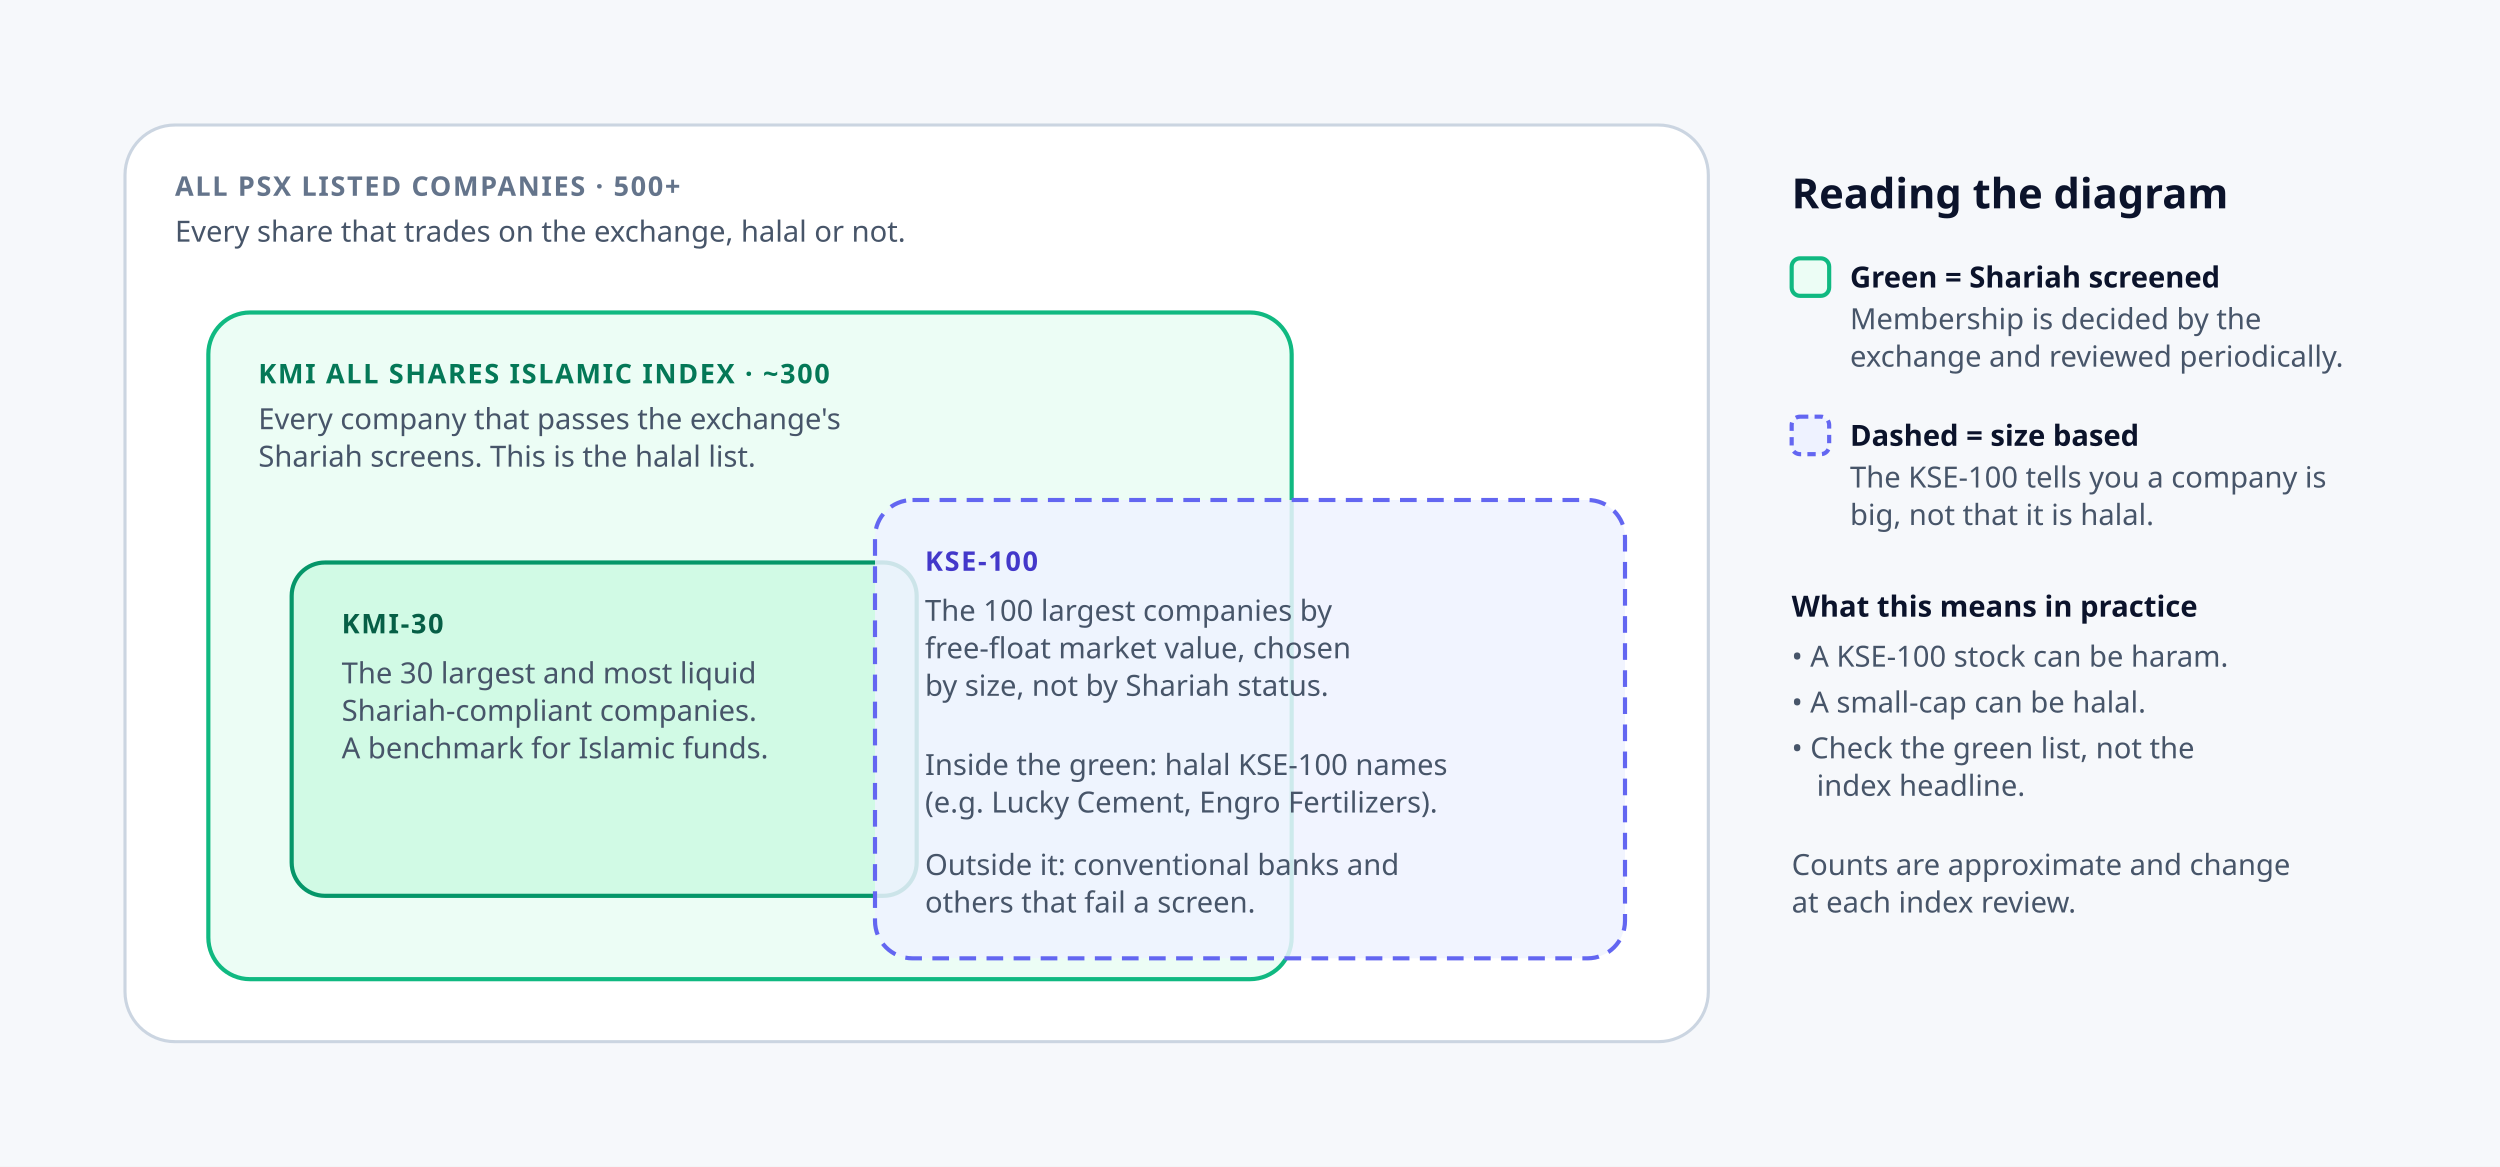
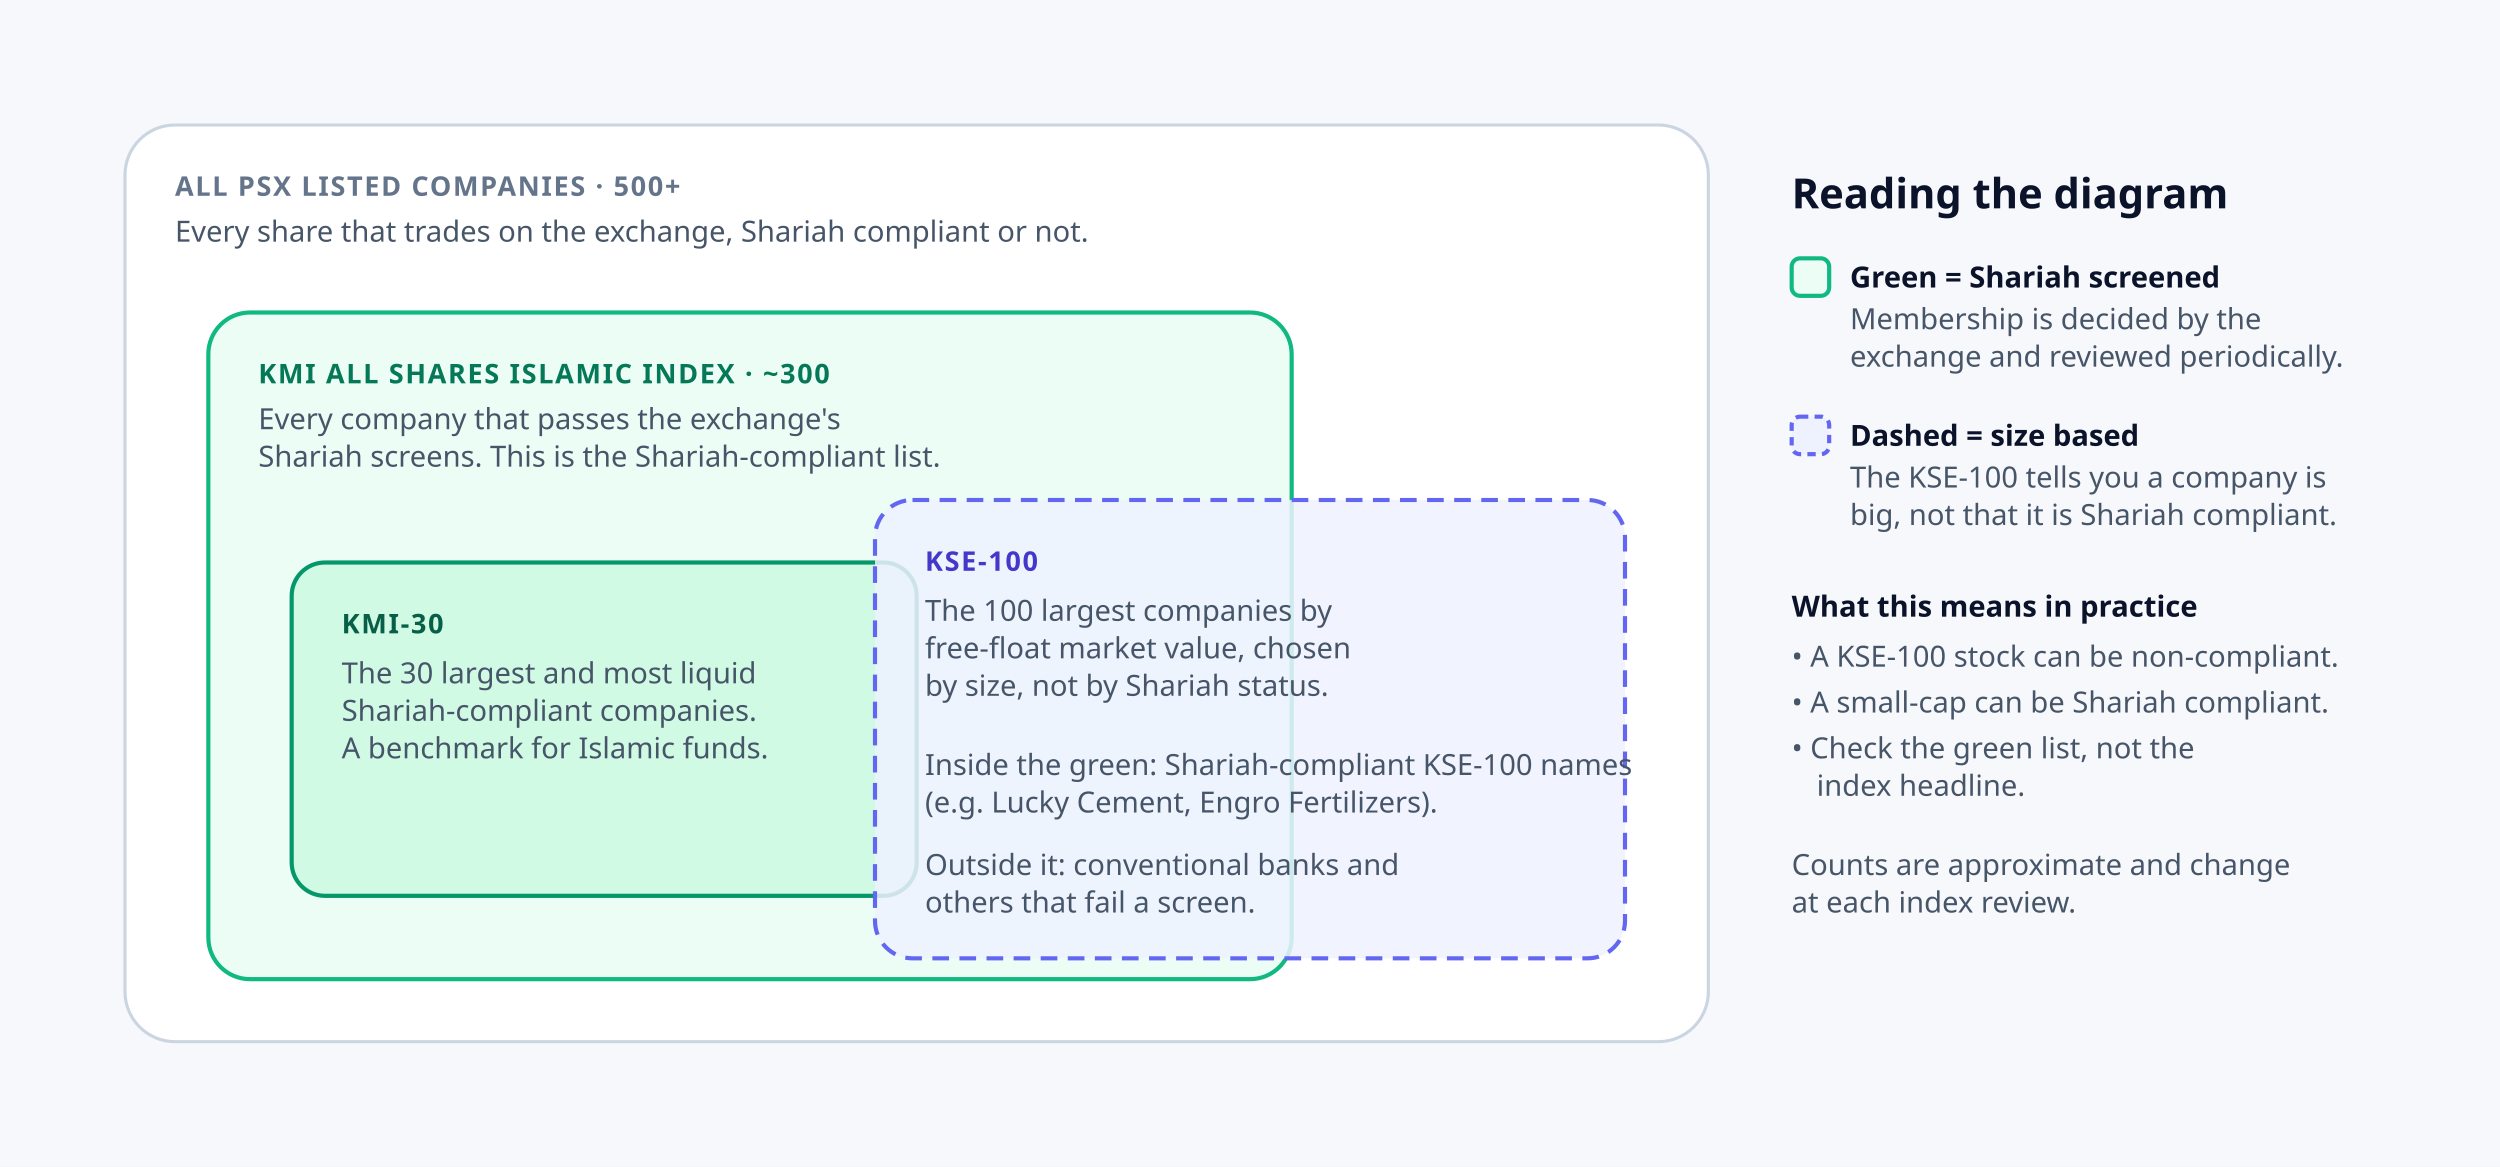
<svg xmlns="http://www.w3.org/2000/svg" viewBox="0 0 1200 560" width="1200" height="560" role="img" aria-labelledby="t d">
  <defs>
    <style>
      .h{font:700 20px 'DM Sans',system-ui,sans-serif;fill:#0b132b}
      .s{font:400 14px 'DM Sans',system-ui,sans-serif;fill:#475569}
      .l{font:700 14px 'DM Sans',system-ui,sans-serif;fill:#0b132b}
      .k{font:700 13px 'DM Sans',system-ui,sans-serif;letter-spacing:.06em}
    </style>
  </defs>
  <rect width="1200" height="560" fill="#f6f8fb" />
  <rect x="60" y="60" width="760" height="440" rx="24" fill="#ffffff" stroke="#cbd5e1" stroke-width="1.5" />
  <text class="k" x="84" y="94" fill="#64748b">ALL PSX LISTED COMPANIES · 500+</text>
-   <text class="s" x="84" y="116">Every share that trades on the exchange, halal or not.</text>
+   <text class="s" x="84" y="116">Every share that trades on the exchange, Shariah compliant or not.</text>
  <rect x="100" y="150" width="520" height="320" rx="20" fill="#ecfdf5" stroke="#10b981" stroke-width="2" />
  <text class="k" x="124" y="184" fill="#047857">KMI ALL SHARES ISLAMIC INDEX · ~300</text>
  <text class="s" x="124" y="206">Every company that passes the exchange's</text>
-   <text class="s" x="124" y="224">Shariah screens. This is the halal list.</text>
+   <text class="s" x="124" y="224">Shariah screens. This is the Shariah-compliant list.</text>
  <rect x="140" y="270" width="300" height="160" rx="16" fill="#d1fae5" stroke="#059669" stroke-width="2" />
  <text class="k" x="164" y="304" fill="#065f46">KMI-30</text>
  <text class="s" x="164" y="328">The 30 largest and most liquid</text>
  <text class="s" x="164" y="346">Shariah-compliant companies.</text>
  <text class="s" x="164" y="364">A benchmark for Islamic funds.</text>
  <rect x="420" y="240" width="360" height="220" rx="18" fill="#eef2ff" fill-opacity="0.85" stroke="#6366f1" stroke-width="2" stroke-dasharray="8 5" />
  <text class="k" x="444" y="274" fill="#4338ca">KSE-100</text>
  <text class="s" x="444" y="298">The 100 largest companies by</text>
  <text class="s" x="444" y="316">free-float market value, chosen</text>
  <text class="s" x="444" y="334">by size, not by Shariah status.</text>
-   <text class="s" x="444" y="372">Inside the green: halal KSE-100 names</text>
+   <text class="s" x="444" y="372">Inside the green: Shariah-compliant KSE-100 names</text>
  <text class="s" x="444" y="390">(e.g. Lucky Cement, Engro Fertilizers).</text>
  <text class="s" x="444" y="420">Outside it: conventional banks and</text>
  <text class="s" x="444" y="438">others that fail a screen.</text>
  <g transform="translate(860,80)">
    <text class="h" x="0" y="20">Reading the diagram</text>
    <rect x="0" y="44" width="18" height="18" rx="4" fill="#ecfdf5" stroke="#10b981" stroke-width="2" />
    <text class="l" x="28" y="58">Green = Shariah screened</text>
    <text class="s" x="28" y="78">Membership is decided by the</text>
    <text class="s" x="28" y="96">exchange and reviewed periodically.</text>
    <rect x="0" y="120" width="18" height="18" rx="4" fill="#eef2ff" stroke="#6366f1" stroke-width="2" stroke-dasharray="4 3" />
    <text class="l" x="28" y="134">Dashed = size based</text>
    <text class="s" x="28" y="154">The KSE-100 tells you a company is</text>
-     <text class="s" x="28" y="172">big, not that it is halal.</text>
+     <text class="s" x="28" y="172">big, not that it is Shariah compliant.</text>
    <text class="l" x="0" y="216">What this means in practice</text>
-     <text class="s" x="0" y="240">• A KSE-100 stock can be haram.</text>
-     <text class="s" x="0" y="262">• A small-cap can be halal.</text>
+     <text class="s" x="0" y="240">• A KSE-100 stock can be non-compliant.</text>
+     <text class="s" x="0" y="262">• A small-cap can be Shariah compliant.</text>
    <text class="s" x="0" y="284">• Check the green list, not the</text>
    <text class="s" x="12" y="302">index headline.</text>
    <text class="s" x="0" y="340" fill="#64748b">Counts are approximate and change</text>
    <text class="s" x="0" y="358" fill="#64748b">at each index review.</text>
  </g>
</svg>
